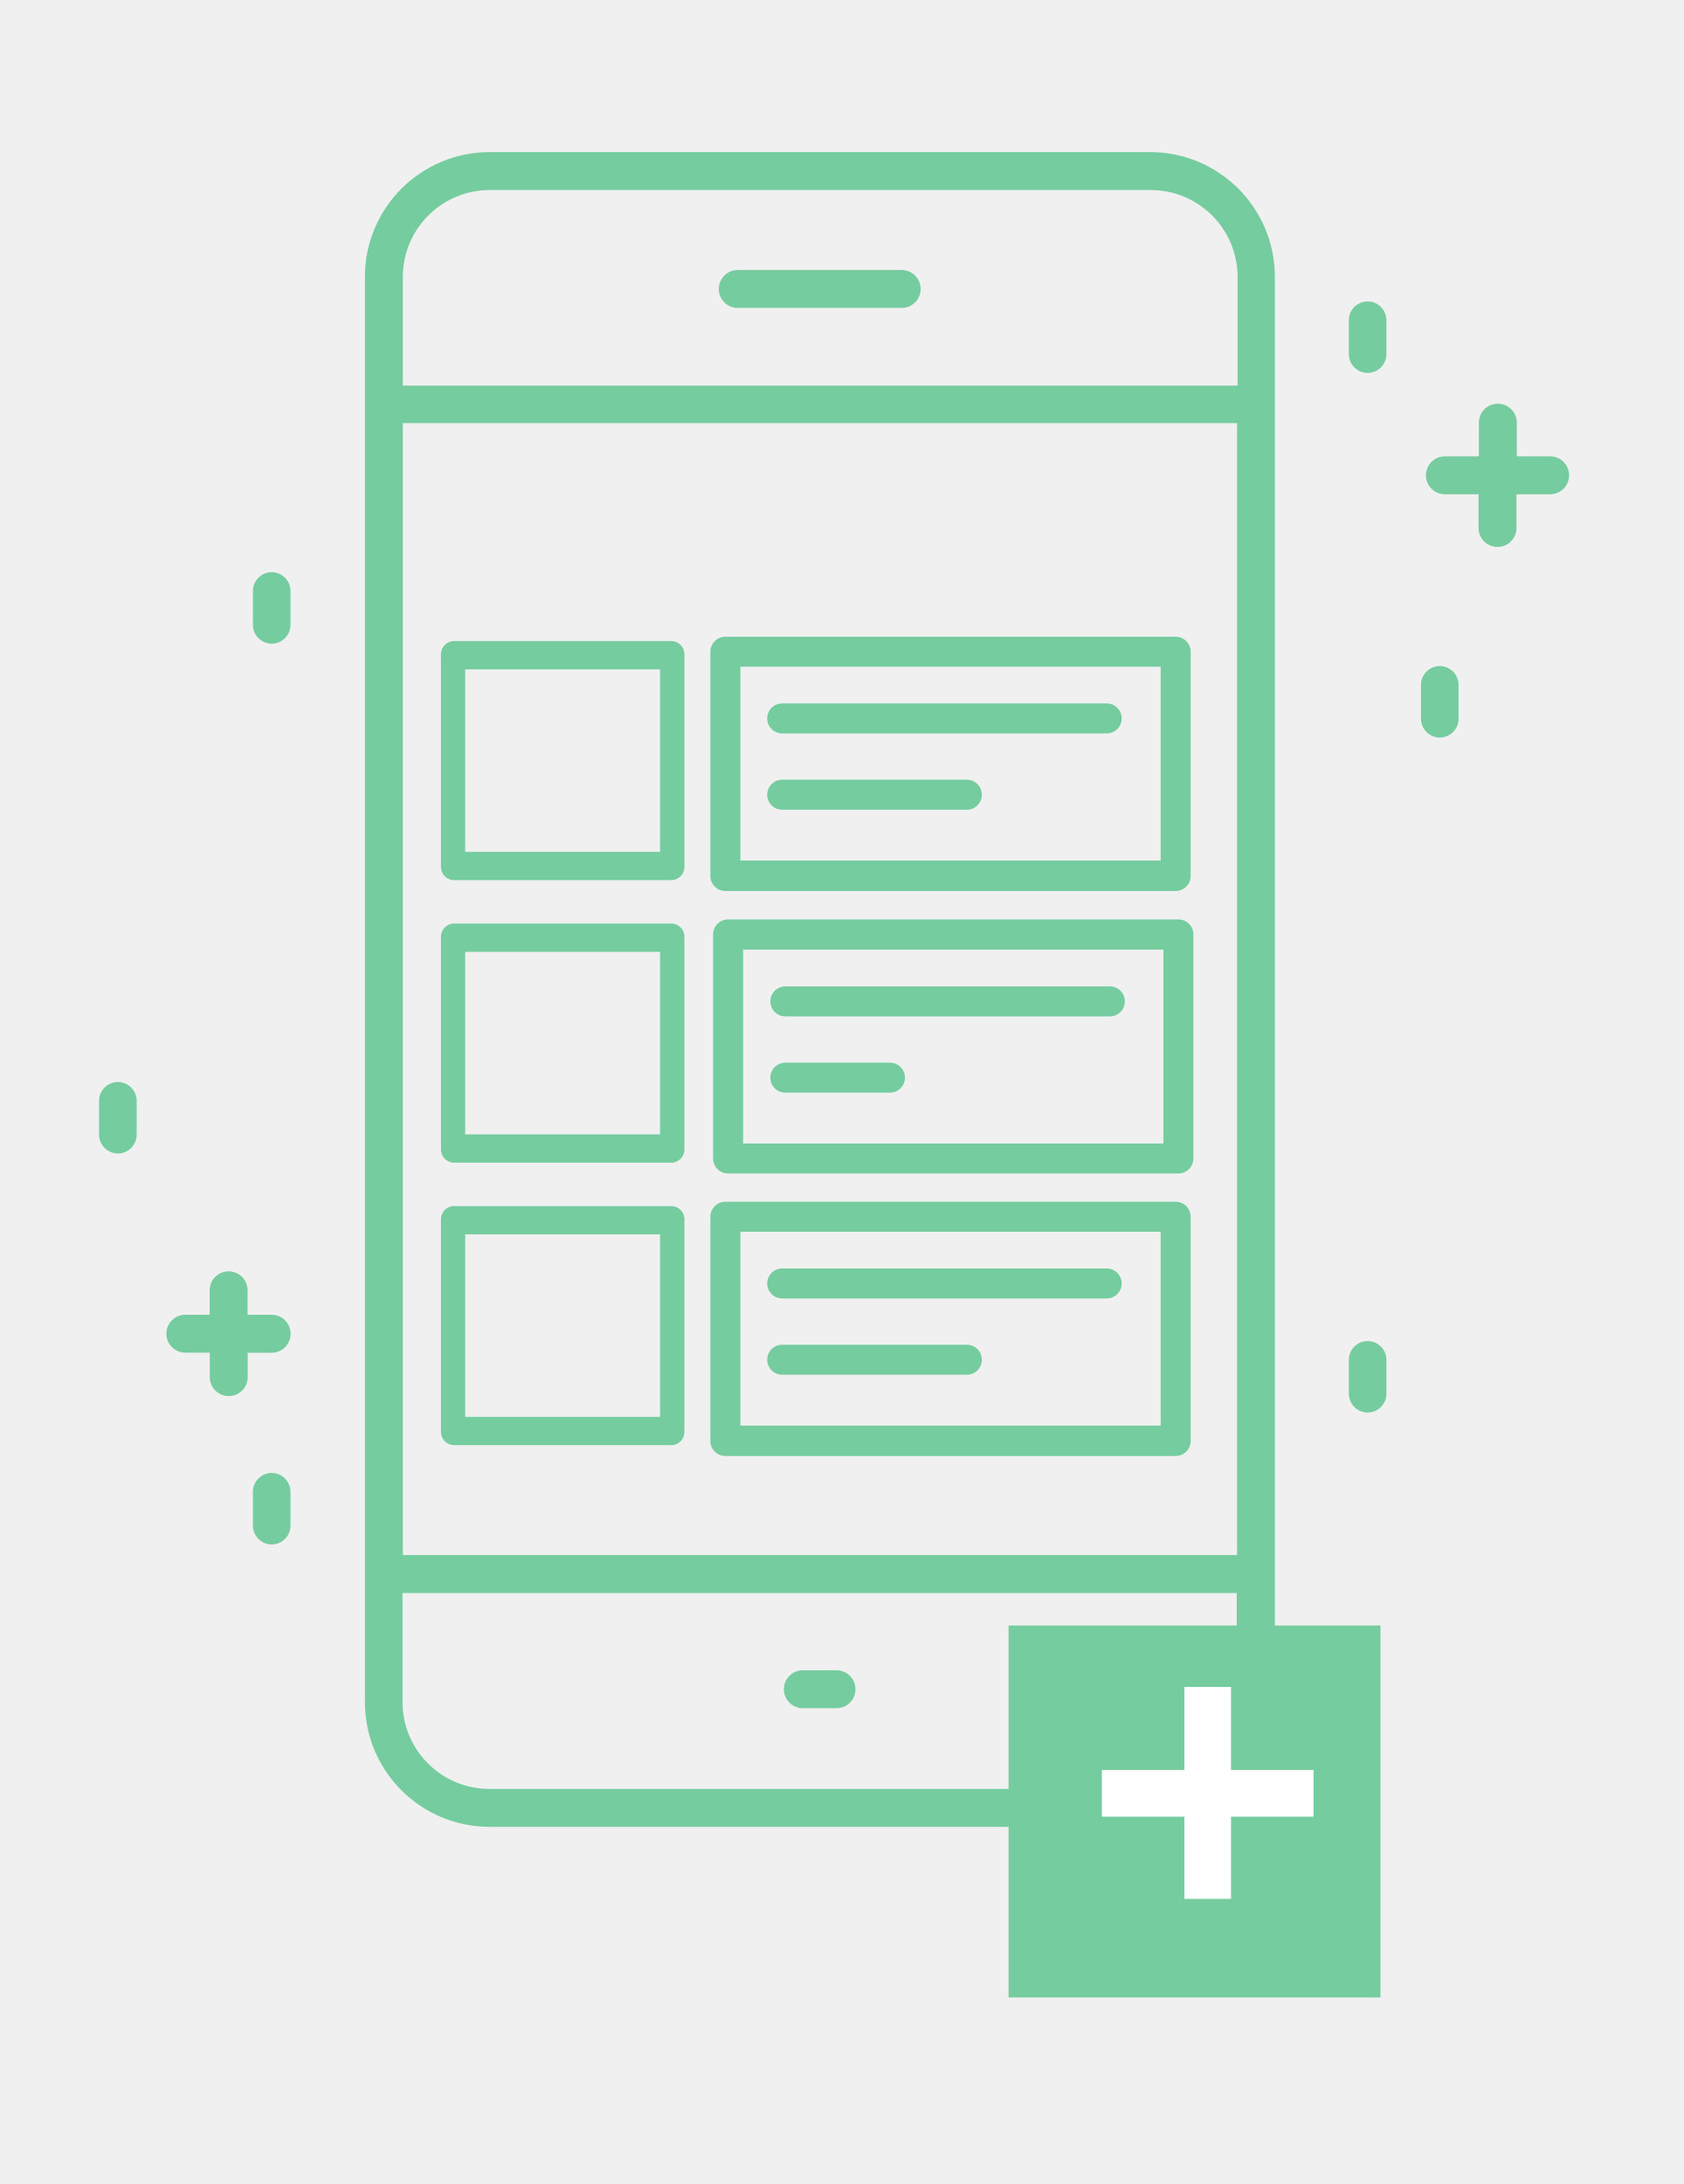
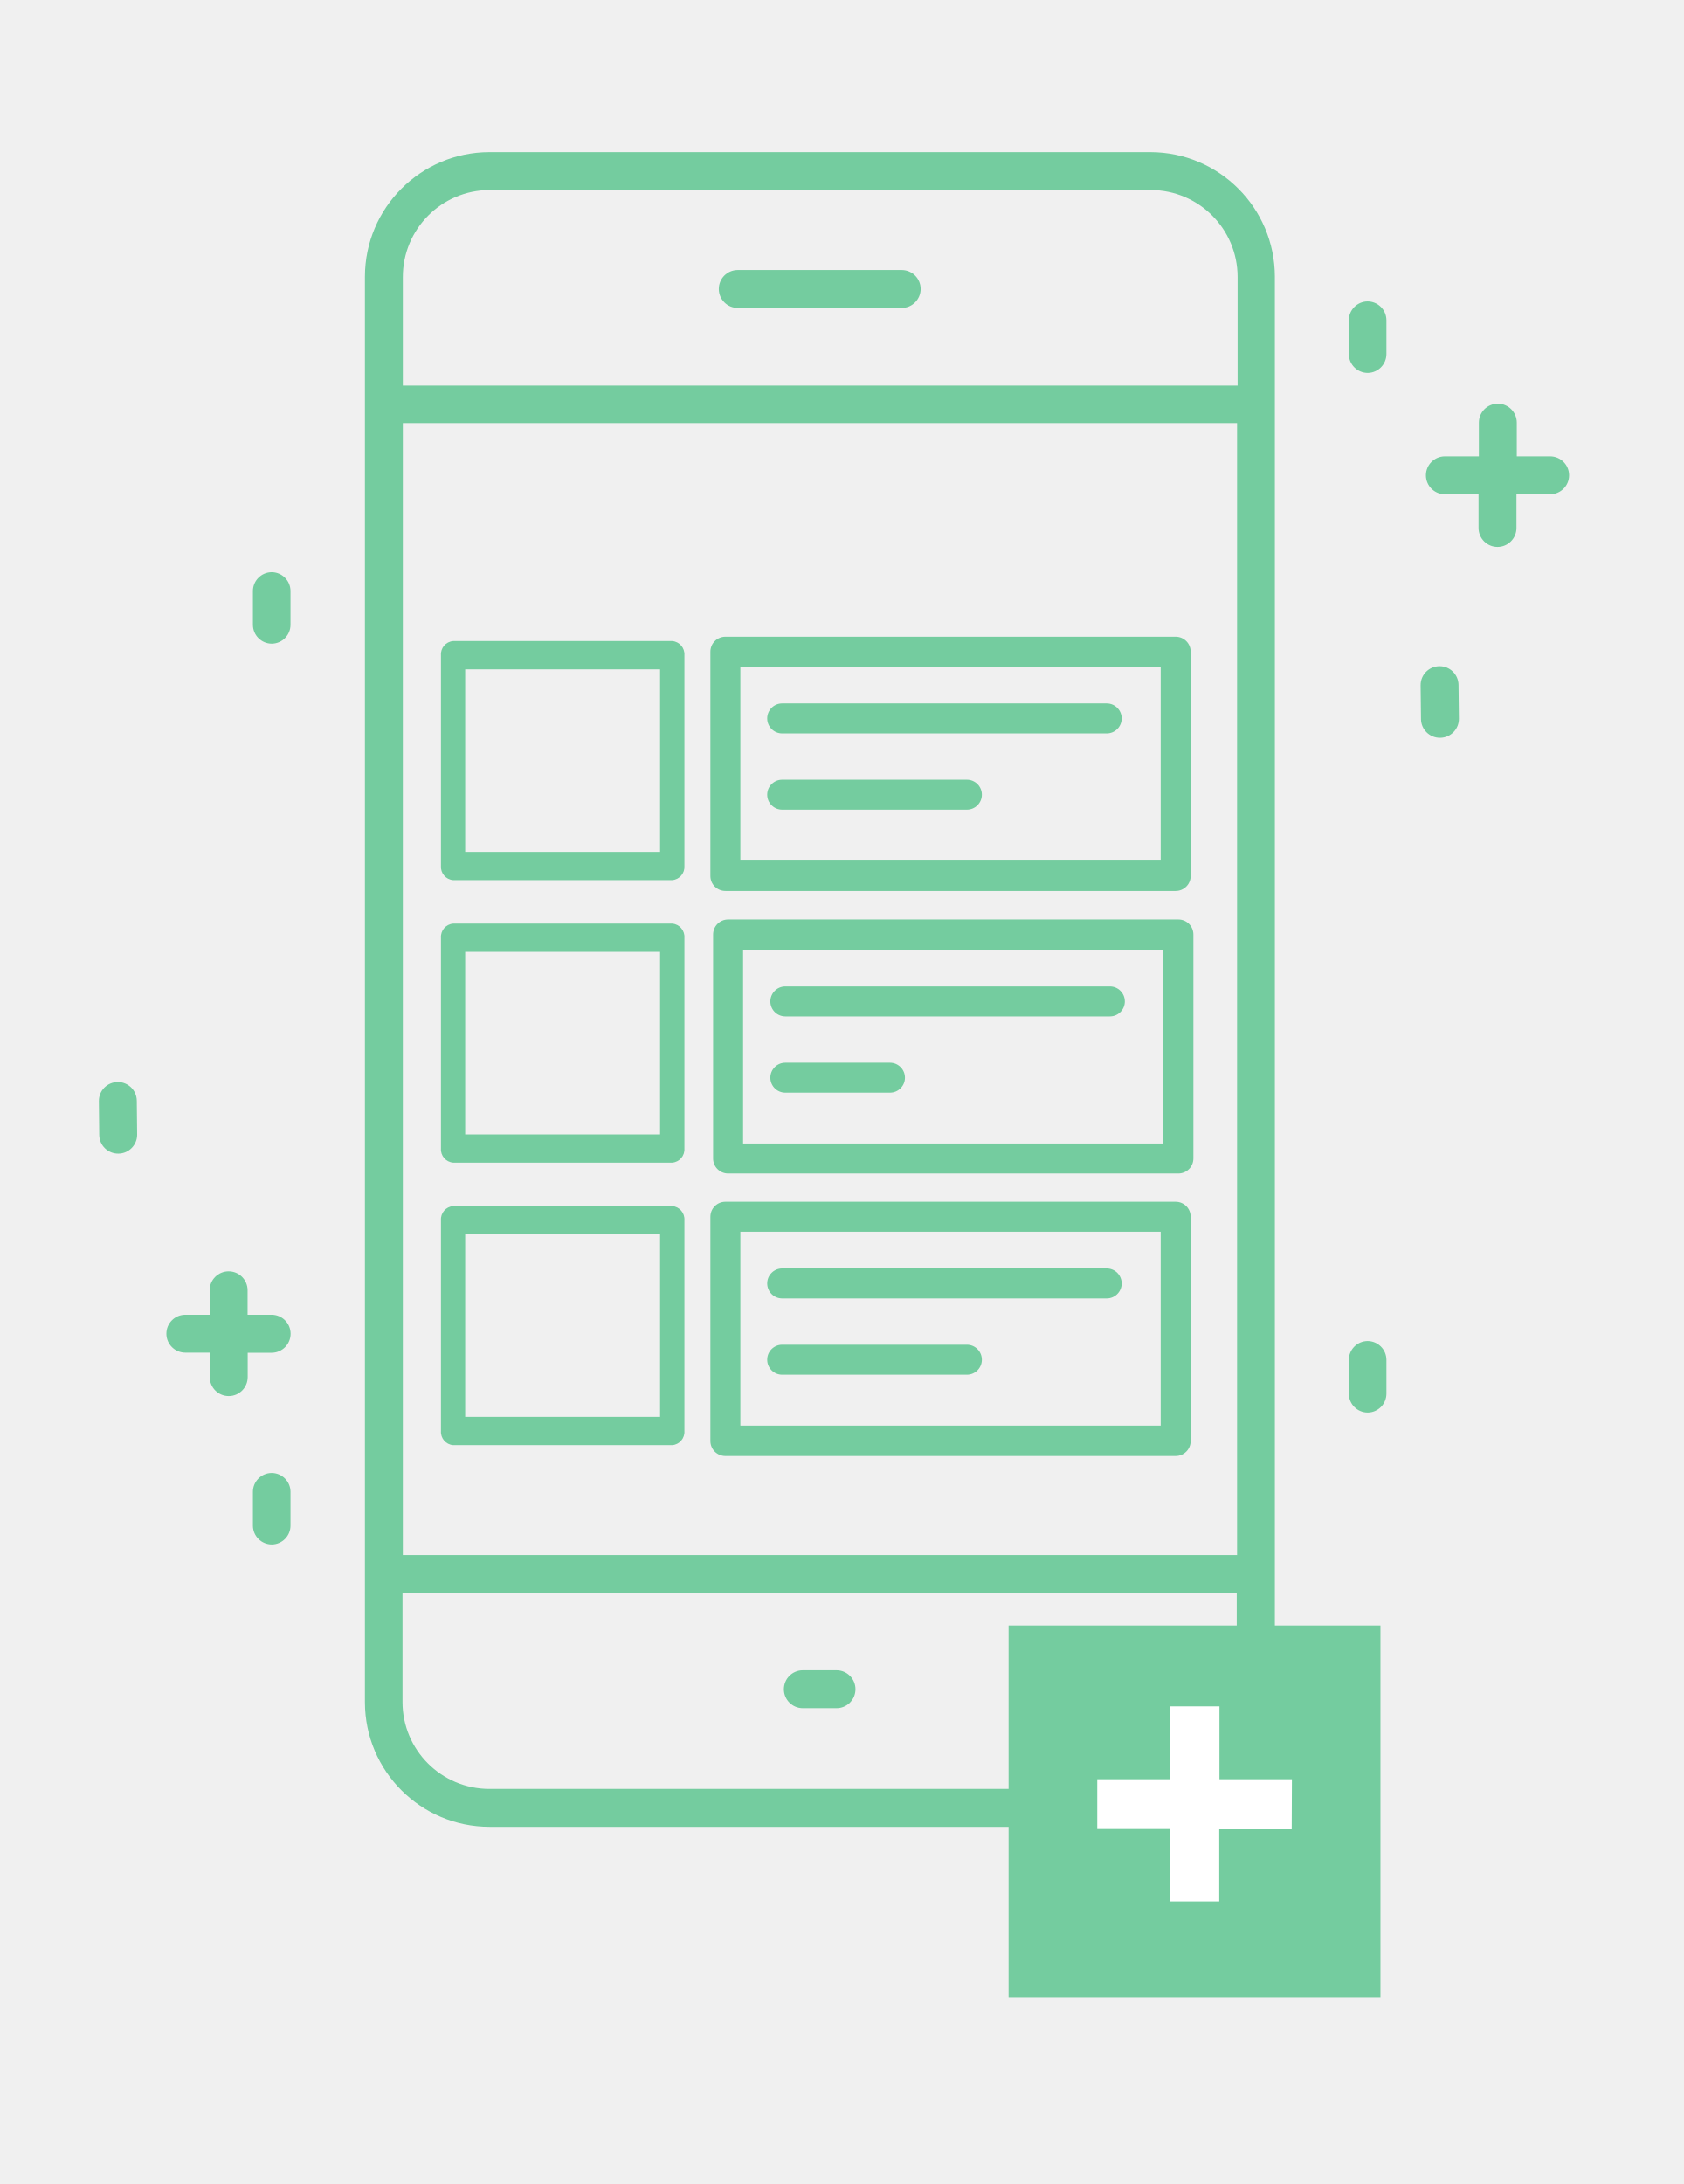
<svg xmlns="http://www.w3.org/2000/svg" viewBox="0 0 155 201">
  <defs>
-     <style>.cls-1{fill:#74cc9f;}.cls-2{font-size:40.18px;fill:#fff;font-family:Montserrat-Bold, Montserrat;font-weight:700;}</style>
+     <style>.cls-1{fill:#74cc9f;}.cls-2{fill:#fff;}</style>
  </defs>
  <g id="_00_Home_Page" data-name="00_Home_Page">
    <path class="cls-1" d="M105.89,14H45.05A11.48,11.48,0,0,0,33.59,25.46V156.67a11.48,11.48,0,0,0,11.46,11.46h60.84a11.48,11.48,0,0,0,11.46-11.46V25.46A11.48,11.48,0,0,0,105.89,14ZM37.08,38.94h76.79V143.12H37.08Zm8-21.45h60.84a8,8,0,0,1,8,8v10H37.08v-10A8,8,0,0,1,45.05,17.49Zm60.84,147.15H45.05a8,8,0,0,1-8-8V146.61h76.79v10.06A8,8,0,0,1,105.89,164.64Z" />
    <path class="cls-1" d="M67.91,28.34H83a1.74,1.74,0,1,0,0-3.49H67.91a1.74,1.74,0,0,0,0,3.49Z" />
    <path class="cls-1" d="M142.72,42h-3.1v-3.1a1.74,1.74,0,0,0-3.49,0V42H133a1.74,1.74,0,1,0,0,3.49h3.1v3.1a1.74,1.74,0,0,0,3.49,0v-3.1h3.1a1.74,1.74,0,1,0,0-3.49Z" />
    <path class="cls-1" d="M77,153.72h-3.1a1.74,1.74,0,0,0,0,3.49H77a1.74,1.74,0,0,0,0-3.49Z" />
    <path class="cls-1" d="M125.88,27.74h0a1.74,1.74,0,0,0-1.72,1.76l0,3.1a1.74,1.74,0,0,0,1.74,1.72h0a1.74,1.74,0,0,0,1.72-1.76l0-3.1A1.74,1.74,0,0,0,125.88,27.74Z" />
    <path class="cls-1" d="M125.88,123.42h0a1.74,1.74,0,0,0-1.72,1.76l0,3.1a1.74,1.74,0,0,0,1.74,1.72h0a1.74,1.74,0,0,0,1.72-1.76l0-3.1A1.74,1.74,0,0,0,125.88,123.42Z" />
-     <path class="cls-1" d="M132.52,61.3h0a1.74,1.74,0,0,0-1.72,1.76l0,3.1a1.74,1.74,0,0,0,1.74,1.72h0a1.74,1.74,0,0,0,1.72-1.76l0-3.1A1.74,1.74,0,0,0,132.52,61.3Z" />
+     <rect class="cls-1" x="130.79" y="61.3" width="3.49" height="6.59" rx="1.74" ry="1.74" transform="translate(-0.73 1.52) rotate(-0.65)" />
    <path class="cls-1" d="M25,135.56h0a1.74,1.74,0,0,0-1.72,1.76l0,3.1a1.74,1.74,0,0,0,1.74,1.72h0a1.74,1.74,0,0,0,1.72-1.76l0-3.1A1.74,1.74,0,0,0,25,135.56Z" />
    <path class="cls-1" d="M25,52.66h0a1.74,1.74,0,0,0-1.72,1.76l0,3.1a1.74,1.74,0,0,0,1.74,1.72h0a1.74,1.74,0,0,0,1.72-1.76l0-3.1A1.74,1.74,0,0,0,25,52.66Z" />
-     <path class="cls-1" d="M10.84,99.58h0a1.74,1.74,0,0,0-1.72,1.76l0,3.1a1.74,1.74,0,0,0,1.74,1.72h0a1.74,1.74,0,0,0,1.72-1.76l0-3.1A1.74,1.74,0,0,0,10.84,99.58Z" />
+     <rect class="cls-1" x="9.12" y="99.58" width="3.49" height="6.59" rx="1.74" ry="1.74" transform="translate(-1.08 0.12) rotate(-0.6)" />
    <path class="cls-1" d="M25,124.5A1.74,1.74,0,0,0,25,121H22.79v-2.25a1.74,1.74,0,0,0-3.49,0V121H17.06a1.74,1.74,0,1,0,0,3.49h2.25v2.25a1.74,1.74,0,1,0,3.49,0V124.5Z" />
    <path class="cls-1" d="M108.22,58.6H66.77A1.38,1.38,0,0,0,65.39,60v20.6A1.38,1.38,0,0,0,66.77,82h41.45a1.38,1.38,0,0,0,1.38-1.38V60A1.38,1.38,0,0,0,108.22,58.6Zm-1.38,20.6H68.15V61.36h38.69Z" />
    <path class="cls-1" d="M72,67.5h29.87a1.38,1.38,0,0,0,0-2.76H72a1.38,1.38,0,0,0,0,2.76Z" />
    <path class="cls-1" d="M72,74.52H89a1.38,1.38,0,0,0,0-2.76H72a1.38,1.38,0,0,0,0,2.76Z" />
    <path class="cls-1" d="M61.88,59H41.71a1.22,1.22,0,0,0-1.12,1.3V79.7A1.22,1.22,0,0,0,41.71,81H61.88A1.22,1.22,0,0,0,63,79.7V60.3A1.22,1.22,0,0,0,61.88,59ZM60.76,78.4H42.82V61.6H60.76Z" />
    <path class="cls-1" d="M109.85,106.62V86a1.38,1.38,0,0,0-1.38-1.38H67A1.38,1.38,0,0,0,65.64,86v20.6A1.38,1.38,0,0,0,67,108h41.45A1.38,1.38,0,0,0,109.85,106.62Zm-2.76-1.38H68.4V87.4h38.69Z" />
    <path class="cls-1" d="M72.29,93.54h29.87a1.38,1.38,0,0,0,0-2.76H72.29a1.38,1.38,0,1,0,0,2.76Z" />
    <path class="cls-1" d="M72.29,100.56h9.63a1.38,1.38,0,0,0,0-2.76H72.29a1.38,1.38,0,0,0,0,2.76Z" />
    <path class="cls-1" d="M61.88,85H41.71a1.22,1.22,0,0,0-1.12,1.3v19.4a1.22,1.22,0,0,0,1.12,1.3H61.88A1.22,1.22,0,0,0,63,105.7V86.3A1.22,1.22,0,0,0,61.88,85Zm-1.12,19.4H42.82V87.6H60.76Z" />
    <path class="cls-1" d="M108.22,110.6H66.77A1.38,1.38,0,0,0,65.39,112v20.6A1.38,1.38,0,0,0,66.77,134h41.45a1.38,1.38,0,0,0,1.38-1.38V112A1.38,1.38,0,0,0,108.22,110.6Zm-1.38,20.6H68.15V113.36h38.69Z" />
    <path class="cls-1" d="M72,119.5h29.87a1.38,1.38,0,0,0,0-2.76H72a1.38,1.38,0,1,0,0,2.76Z" />
    <path class="cls-1" d="M72,126.52H89a1.38,1.38,0,1,0,0-2.76H72a1.38,1.38,0,1,0,0,2.76Z" />
    <path class="cls-1" d="M61.88,111H41.71a1.22,1.22,0,0,0-1.12,1.3v19.4a1.22,1.22,0,0,0,1.12,1.3H61.88A1.22,1.22,0,0,0,63,131.7V112.3A1.22,1.22,0,0,0,61.88,111Zm-1.12,19.4H42.82V113.6H60.76Z" />
    <rect class="cls-1" x="92.84" y="149.6" width="34.23" height="34.23" />
-     <text class="cls-2" transform="translate(99.69 179.21)">+</text>
+     <path class="cls-2" d="M118.9,168.36h-6.67V175h-4.54v-6.67H101v-4.58h6.71v-6.71h4.54v6.71h6.67Z" />
  </g>
</svg>
